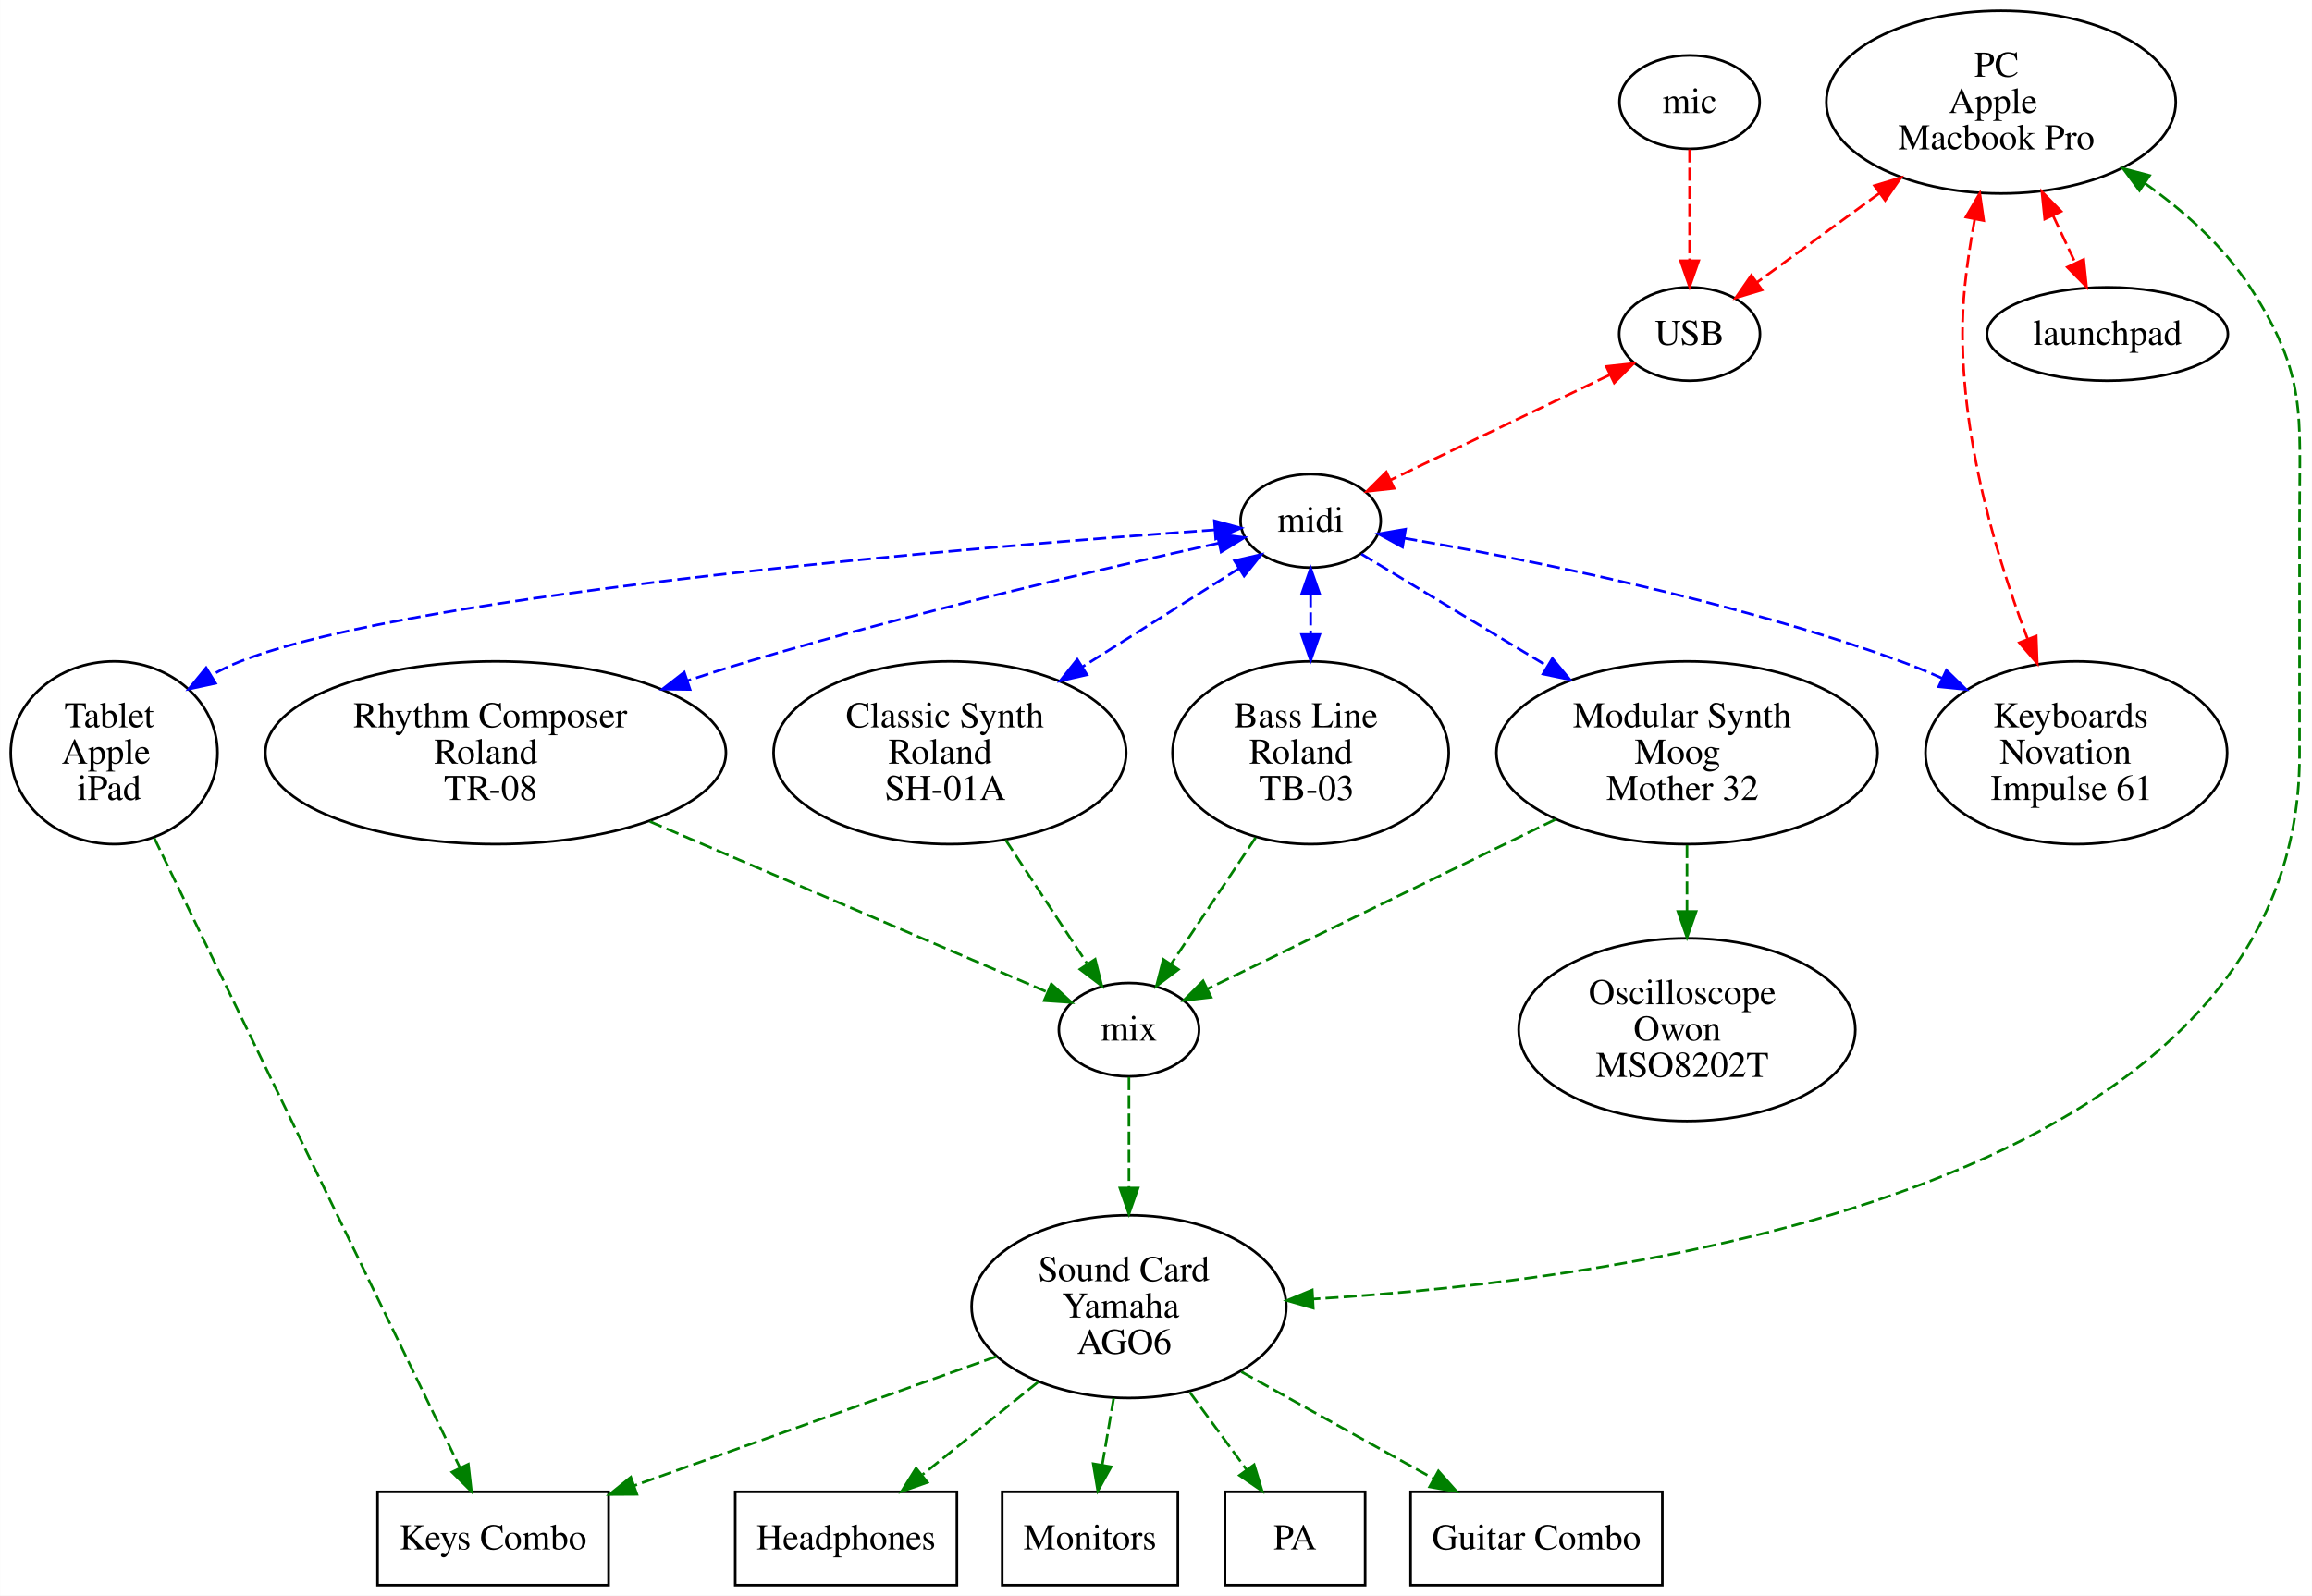
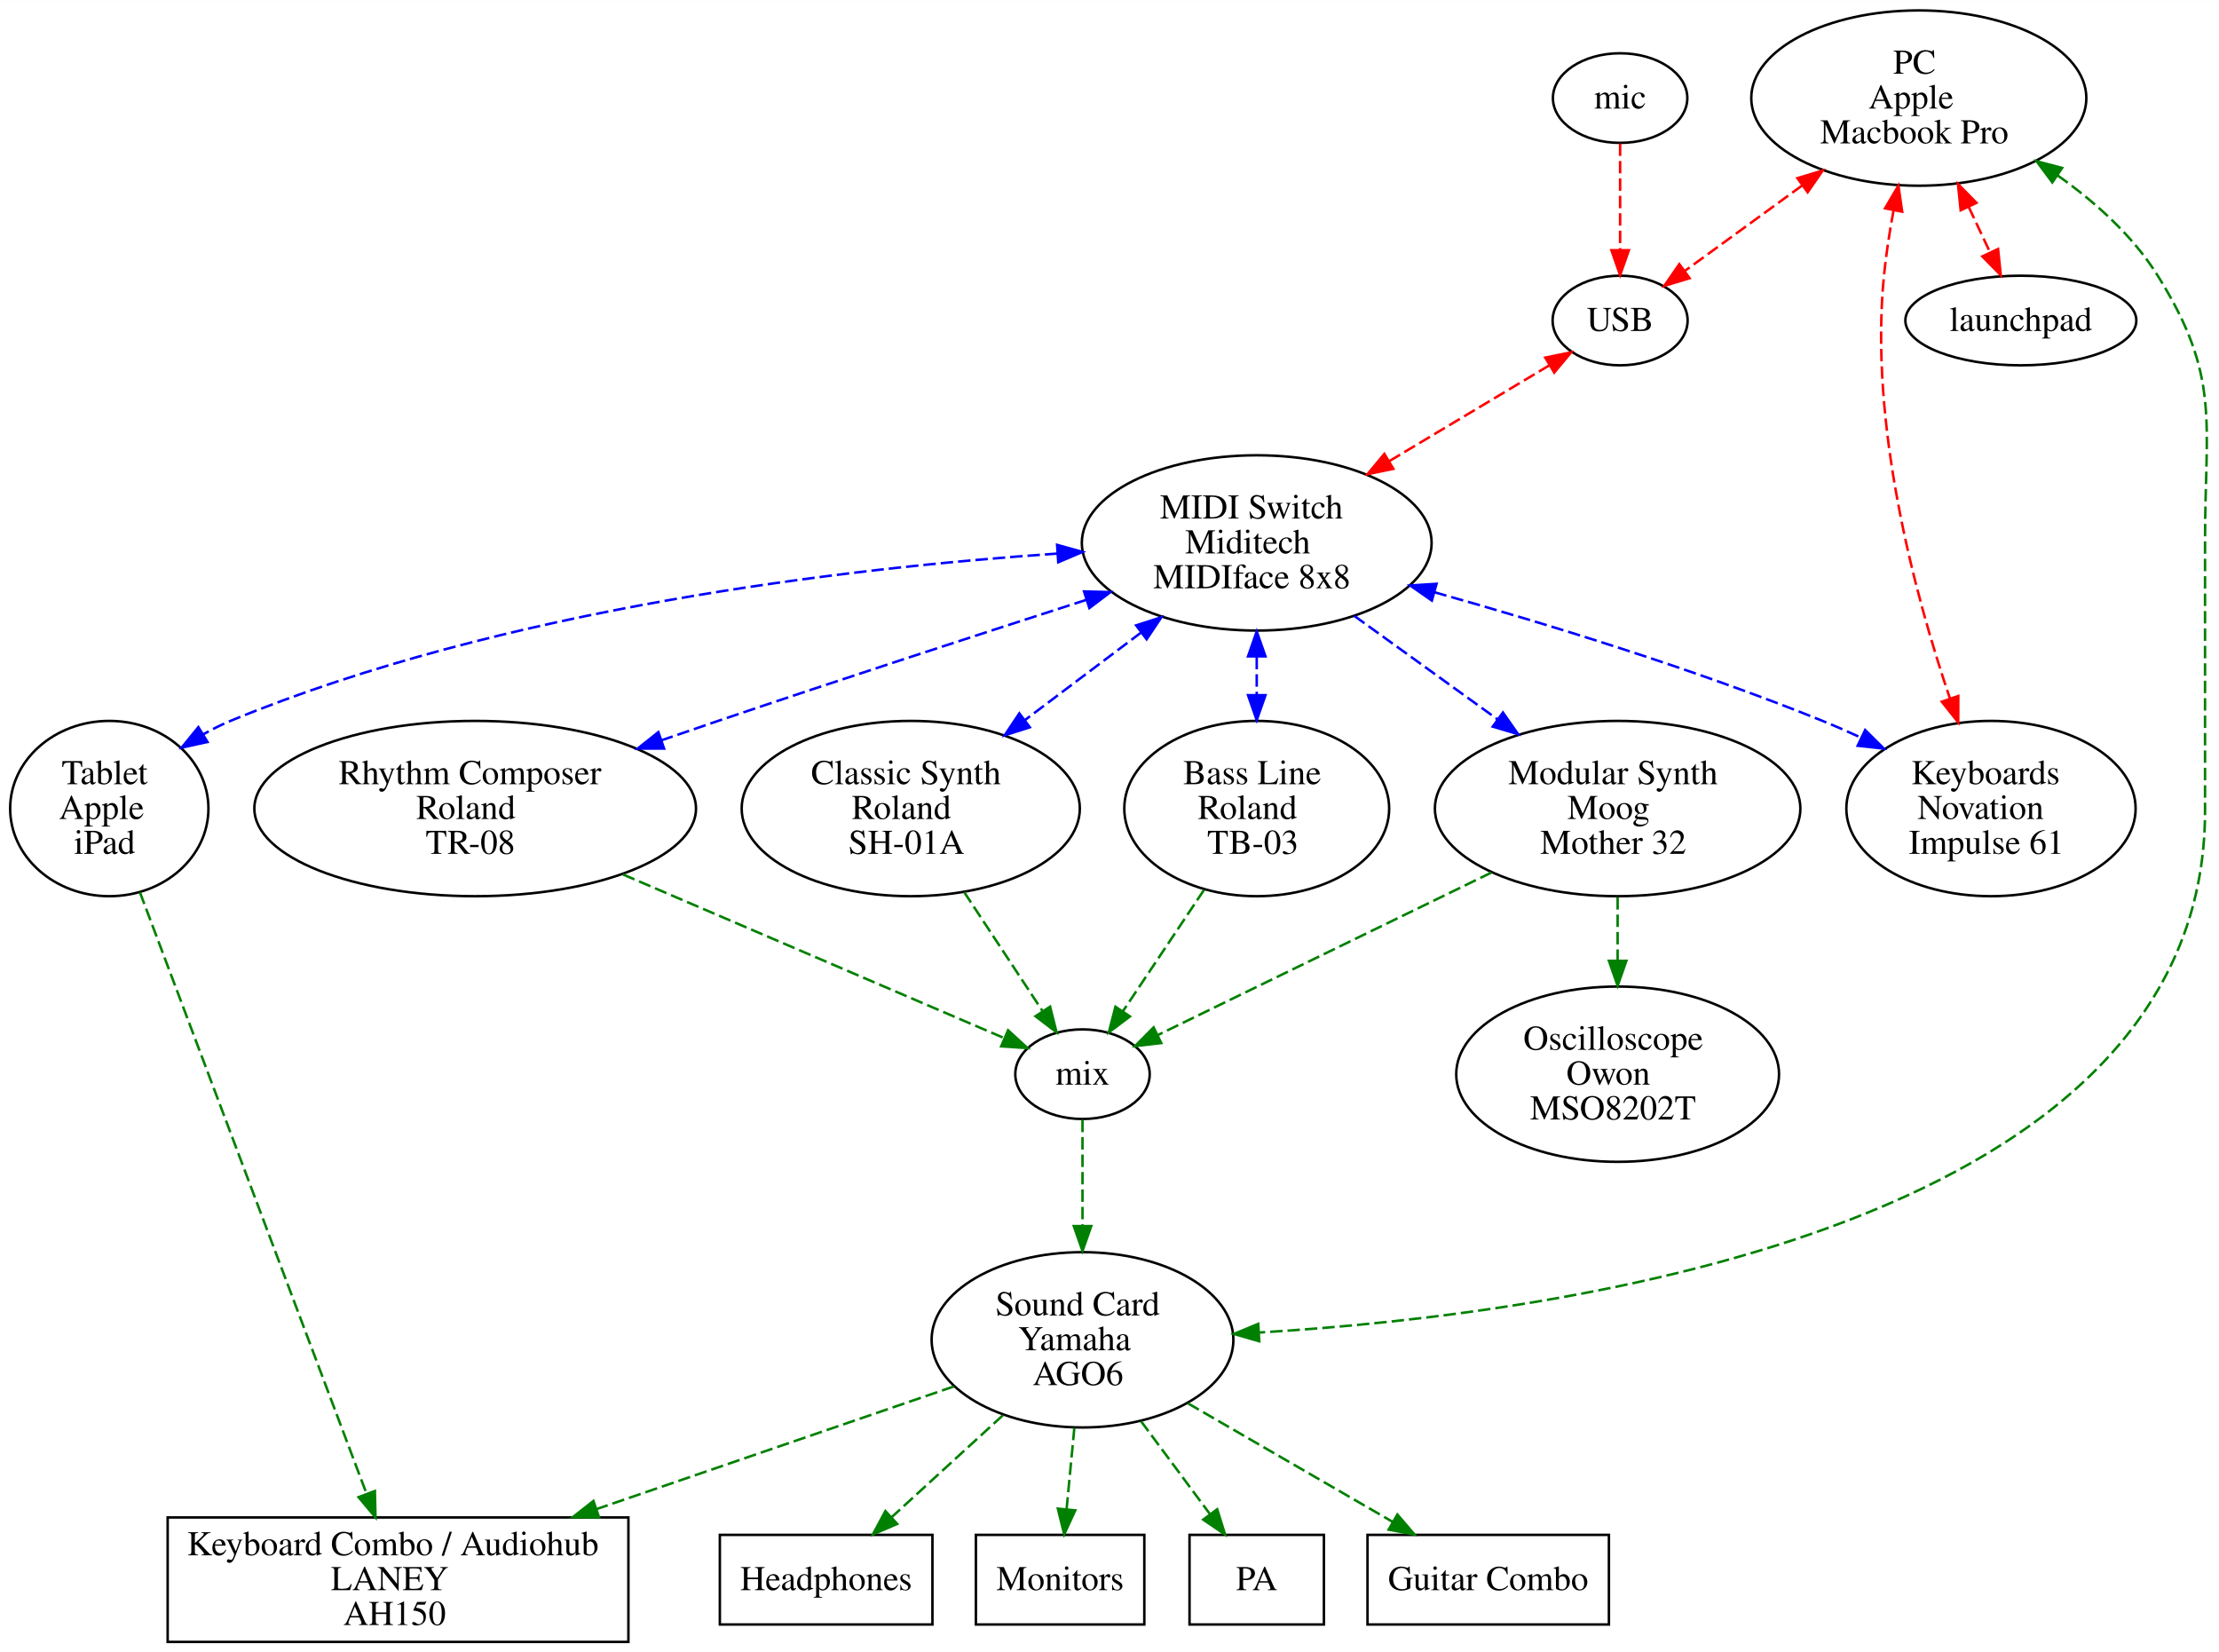
- <svg xmlns="http://www.w3.org/2000/svg" width="891pt" height="615pt" viewBox="0.00 0.00 890.66 614.84">
-   <g id="graph0" class="graph" transform="scale(1 1) rotate(0) translate(4 610.84)">
-     <polygon fill="white" stroke="transparent" points="-4,4 -4,-610.84 886.66,-610.84 886.66,4 -4,4" />
+ <svg xmlns="http://www.w3.org/2000/svg" width="892pt" height="664pt" viewBox="0.00 0.00 891.52 663.55">
+   <g id="graph0" class="graph" transform="scale(1 1) rotate(0) translate(4 659.55)">
+     <polygon fill="white" stroke="transparent" points="-4,4 -4,-659.55 887.52,-659.55 887.52,4 -4,4" />
    <g id="node1" class="node">
-       <ellipse fill="none" stroke="black" cx="766.91" cy="-571.49" rx="67.31" ry="35.21" />
-       <text text-anchor="start" x="756.6" y="-581.29" font-family="Times,serif" font-size="14.00">PC </text>
-       <text text-anchor="start" x="746.69" y="-567.29" font-family="Times,serif" font-size="14.00"> Apple </text>
-       <text text-anchor="start" x="727.25" y="-553.29" font-family="Times,serif" font-size="14.00"> Macbook Pro</text>
+       <ellipse fill="none" stroke="black" cx="766.91" cy="-620.2" rx="67.31" ry="35.21" />
+       <text text-anchor="start" x="756.6" y="-630" font-family="Times,serif" font-size="14.00">PC </text>
+       <text text-anchor="start" x="746.69" y="-616" font-family="Times,serif" font-size="14.00"> Apple </text>
+       <text text-anchor="start" x="727.25" y="-602" font-family="Times,serif" font-size="14.00"> Macbook Pro</text>
    </g>
    <g id="node2" class="node">
-       <ellipse fill="none" stroke="black" cx="646.91" cy="-482.13" rx="27.12" ry="18" />
-       <text text-anchor="middle" x="646.91" y="-477.93" font-family="Times,serif" font-size="14.00">USB</text>
+       <ellipse fill="none" stroke="black" cx="646.91" cy="-530.84" rx="27.12" ry="18" />
+       <text text-anchor="middle" x="646.91" y="-526.64" font-family="Times,serif" font-size="14.00">USB</text>
    </g>
    <g id="edge1" class="edge">
-       <path fill="none" stroke="red" stroke-dasharray="5,2" d="M720.1,-536.41C704,-524.69 686.57,-512 672.76,-501.95" />
-       <polygon fill="red" stroke="red" points="718.14,-539.31 728.29,-542.37 722.26,-533.65 718.14,-539.31" />
-       <polygon fill="red" stroke="red" points="674.82,-499.12 664.68,-496.06 670.7,-504.78 674.82,-499.12" />
+       <path fill="none" stroke="red" stroke-dasharray="5,2" d="M720.1,-585.12C704,-573.4 686.57,-560.71 672.76,-550.66" />
+       <polygon fill="red" stroke="red" points="718.14,-588.02 728.29,-591.08 722.26,-582.36 718.14,-588.02" />
+       <polygon fill="red" stroke="red" points="674.82,-547.83 664.68,-544.77 670.7,-553.49 674.82,-547.83" />
    </g>
    <g id="node3" class="node">
-       <ellipse fill="none" stroke="black" cx="430.91" cy="-107.36" rx="60.62" ry="35.21" />
-       <text text-anchor="start" x="395.91" y="-117.16" font-family="Times,serif" font-size="14.00">Sound Card </text>
-       <text text-anchor="start" x="405.05" y="-103.16" font-family="Times,serif" font-size="14.00"> Yamaha </text>
-       <text text-anchor="start" x="410.88" y="-89.16" font-family="Times,serif" font-size="14.00"> AGO6</text>
+       <ellipse fill="none" stroke="black" cx="430.91" cy="-121.36" rx="60.62" ry="35.21" />
+       <text text-anchor="start" x="395.91" y="-131.16" font-family="Times,serif" font-size="14.00">Sound Card </text>
+       <text text-anchor="start" x="405.05" y="-117.16" font-family="Times,serif" font-size="14.00"> Yamaha </text>
+       <text text-anchor="start" x="410.88" y="-103.16" font-family="Times,serif" font-size="14.00"> AGO6</text>
    </g>
    <g id="edge3" class="edge">
-       <path fill="none" stroke="green" stroke-dasharray="5,2" d="M822.35,-540.2C837.57,-529.41 852.69,-515.94 862.91,-500.13 884.89,-466.17 881.91,-451.58 881.91,-411.13 881.91,-411.13 881.91,-411.13 881.91,-319.78 881.91,-153.91 628.74,-117.91 501.77,-110.28" />
-       <polygon fill="green" stroke="green" points="820.23,-537.41 813.92,-545.92 824.16,-543.21 820.23,-537.41" />
-       <polygon fill="green" stroke="green" points="501.92,-106.78 491.74,-109.72 501.53,-113.77 501.92,-106.78" />
+       <path fill="none" stroke="green" stroke-dasharray="5,2" d="M822.69,-589.12C837.92,-578.34 852.95,-564.82 862.91,-548.84 888.32,-508.1 881.91,-490.5 881.91,-442.49 881.91,-442.49 881.91,-442.49 881.91,-333.78 881.91,-167.91 628.74,-131.91 501.77,-124.28" />
+       <polygon fill="green" stroke="green" points="820.56,-586.33 814.23,-594.83 824.48,-592.13 820.56,-586.33" />
+       <polygon fill="green" stroke="green" points="501.92,-120.78 491.74,-123.72 501.53,-127.77 501.92,-120.78" />
    </g>
    <g id="node4" class="node">
-       <ellipse fill="none" stroke="black" cx="795.91" cy="-320.78" rx="58.11" ry="35.21" />
-       <text text-anchor="start" x="763.84" y="-330.58" font-family="Times,serif" font-size="14.00">Keyboards </text>
-       <text text-anchor="start" x="766.36" y="-316.58" font-family="Times,serif" font-size="14.00"> Novation </text>
-       <text text-anchor="start" x="762.86" y="-302.58" font-family="Times,serif" font-size="14.00"> Impulse 61</text>
+       <ellipse fill="none" stroke="black" cx="795.91" cy="-334.78" rx="58.11" ry="35.21" />
+       <text text-anchor="start" x="763.84" y="-344.58" font-family="Times,serif" font-size="14.00">Keyboards </text>
+       <text text-anchor="start" x="766.36" y="-330.58" font-family="Times,serif" font-size="14.00"> Novation </text>
+       <text text-anchor="start" x="762.86" y="-316.58" font-family="Times,serif" font-size="14.00"> Impulse 61</text>
    </g>
    <g id="edge5" class="edge">
-       <path fill="none" stroke="red" stroke-dasharray="5,2" d="M756.77,-526.4C755.16,-517.74 753.76,-508.68 752.91,-500.13 748.28,-453.05 763.5,-400.56 777.09,-364.79" />
-       <polygon fill="red" stroke="red" points="753.36,-527.2 758.72,-536.34 760.23,-525.85 753.36,-527.2" />
-       <polygon fill="red" stroke="red" points="780.47,-365.75 780.87,-355.16 773.96,-363.19 780.47,-365.75" />
+       <path fill="none" stroke="red" stroke-dasharray="5,2" d="M756.77,-575.11C755.16,-566.45 753.76,-557.39 752.91,-548.84 747.04,-489.27 764.96,-421.71 779.44,-378.94" />
+       <polygon fill="red" stroke="red" points="753.36,-575.91 758.72,-585.05 760.23,-574.56 753.36,-575.91" />
+       <polygon fill="red" stroke="red" points="782.78,-380 782.75,-369.41 776.16,-377.71 782.78,-380" />
    </g>
    <g id="node13" class="node">
-       <ellipse fill="none" stroke="black" cx="807.91" cy="-482.13" rx="46.4" ry="18" />
-       <text text-anchor="middle" x="807.91" y="-477.93" font-family="Times,serif" font-size="14.00">launchpad</text>
+       <ellipse fill="none" stroke="black" cx="807.91" cy="-530.84" rx="46.4" ry="18" />
+       <text text-anchor="middle" x="807.91" y="-526.64" font-family="Times,serif" font-size="14.00">launchpad</text>
    </g>
    <g id="edge26" class="edge">
-       <path fill="none" stroke="red" stroke-dasharray="5,2" d="M786.98,-527.73C789.9,-521.51 792.84,-515.26 795.54,-509.49" />
-       <polygon fill="red" stroke="red" points="783.73,-526.42 782.65,-536.96 790.07,-529.4 783.73,-526.42" />
-       <polygon fill="red" stroke="red" points="798.76,-510.87 799.85,-500.33 792.43,-507.89 798.76,-510.87" />
+       <path fill="none" stroke="red" stroke-dasharray="5,2" d="M786.98,-576.44C789.9,-570.22 792.84,-563.97 795.54,-558.2" />
+       <polygon fill="red" stroke="red" points="783.73,-575.13 782.65,-585.67 790.07,-578.11 783.73,-575.13" />
+       <polygon fill="red" stroke="red" points="798.76,-559.58 799.85,-549.04 792.43,-556.6 798.76,-559.58" />
    </g>
    <g id="node5" class="node">
-       <ellipse fill="none" stroke="black" cx="500.91" cy="-410.13" rx="27" ry="18" />
-       <text text-anchor="middle" x="500.91" y="-405.93" font-family="Times,serif" font-size="14.00">midi</text>
+       <ellipse fill="none" stroke="black" cx="500.91" cy="-441.49" rx="70.27" ry="35.21" />
+       <text text-anchor="start" x="462.03" y="-451.29" font-family="Times,serif" font-size="14.00">MIDI Switch </text>
+       <text text-anchor="start" x="472.14" y="-437.29" font-family="Times,serif" font-size="14.00"> Midi­tech </text>
+       <text text-anchor="start" x="459.32" y="-423.29" font-family="Times,serif" font-size="14.00"> MIDI­face 8x8</text>
    </g>
    <g id="edge8" class="edge">
-       <path fill="none" stroke="red" stroke-dasharray="5,2" d="M616.02,-466.32C591.24,-454.44 556.64,-437.85 531.85,-425.96" />
-       <polygon fill="red" stroke="red" points="614.84,-469.64 625.37,-470.8 617.87,-463.32 614.84,-469.64" />
-       <polygon fill="red" stroke="red" points="533.08,-422.67 522.55,-421.5 530.05,-428.98 533.08,-422.67" />
+       <path fill="none" stroke="red" stroke-dasharray="5,2" d="M618.56,-512.88C600.31,-501.96 576.02,-487.43 554.25,-474.4" />
+       <polygon fill="red" stroke="red" points="616.85,-515.93 627.22,-518.06 620.44,-509.92 616.85,-515.93" />
+       <polygon fill="red" stroke="red" points="555.8,-471.25 545.42,-469.12 552.2,-477.25 555.8,-471.25" />
    </g>
    <g id="node14" class="node">
-       <polygon fill="none" stroke="black" points="636.41,-36 539.42,-36 539.42,0 636.41,0 636.41,-36" />
-       <text text-anchor="middle" x="587.91" y="-13.8" font-family="Times,serif" font-size="14.00">Guitar Combo</text>
+       <polygon fill="none" stroke="black" points="642.41,-43 545.42,-43 545.42,-7 642.41,-7 642.41,-43" />
+       <text text-anchor="middle" x="593.91" y="-20.8" font-family="Times,serif" font-size="14.00">Guitar Combo</text>
    </g>
    <g id="edge29" class="edge">
-       <path fill="none" stroke="green" stroke-dasharray="5,2" d="M474.23,-82.25C497.37,-69.38 525.64,-53.65 548.2,-41.1" />
-       <polygon fill="green" stroke="green" points="550.14,-44.02 557.18,-36.1 546.74,-37.91 550.14,-44.02" />
+       <path fill="none" stroke="green" stroke-dasharray="5,2" d="M473.32,-95.81C498.77,-81.08 530.9,-62.48 555.59,-48.19" />
+       <polygon fill="green" stroke="green" points="557.42,-51.17 564.32,-43.13 553.91,-45.11 557.42,-51.17" />
    </g>
    <g id="node15" class="node">
-       <polygon fill="none" stroke="black" points="230.42,-36 141.41,-36 141.41,0 230.42,0 230.42,-36" />
-       <text text-anchor="middle" x="185.91" y="-13.8" font-family="Times,serif" font-size="14.00">Keys Combo</text>
+       <polygon fill="none" stroke="black" points="248.47,-50 63.36,-50 63.36,0 248.47,0 248.47,-50" />
+       <text text-anchor="start" x="71.14" y="-34.8" font-family="Times,serif" font-size="14.00">Keyboard Combo / Audiohub </text>
+       <text text-anchor="start" x="128.95" y="-20.8" font-family="Times,serif" font-size="14.00"> LANEY </text>
+       <text text-anchor="start" x="133.94" y="-6.8" font-family="Times,serif" font-size="14.00"> AH150</text>
    </g>
    <g id="edge32" class="edge">
-       <path fill="none" stroke="green" stroke-dasharray="5,2" d="M379.85,-88.15C339,-73.58 281.85,-53.21 240.18,-38.35" />
-       <polygon fill="green" stroke="green" points="241.33,-35.04 230.74,-34.98 238.98,-41.64 241.33,-35.04" />
+       <path fill="none" stroke="green" stroke-dasharray="5,2" d="M379.19,-102.61C338.81,-88.75 281.99,-69.26 235.78,-53.4" />
+       <polygon fill="green" stroke="green" points="236.69,-50.01 226.09,-50.08 234.42,-56.63 236.69,-50.01" />
    </g>
    <g id="node16" class="node">
-       <polygon fill="none" stroke="black" points="364.62,-36 279.21,-36 279.21,0 364.62,0 364.62,-36" />
-       <text text-anchor="middle" x="321.91" y="-13.8" font-family="Times,serif" font-size="14.00">Headphones</text>
+       <polygon fill="none" stroke="black" points="370.62,-43 285.21,-43 285.21,-7 370.62,-7 370.62,-43" />
+       <text text-anchor="middle" x="327.91" y="-20.8" font-family="Times,serif" font-size="14.00">Headphones</text>
    </g>
    <g id="edge31" class="edge">
-       <path fill="none" stroke="green" stroke-dasharray="5,2" d="M395.83,-78.23C381.5,-66.75 365.11,-53.62 351.42,-42.64" />
-       <polygon fill="green" stroke="green" points="353.27,-39.64 343.28,-36.12 348.89,-45.11 353.27,-39.64" />
+       <path fill="none" stroke="green" stroke-dasharray="5,2" d="M398.89,-91.02C384.57,-77.9 367.9,-62.63 354.32,-50.19" />
+       <polygon fill="green" stroke="green" points="356.45,-47.4 346.72,-43.22 351.72,-52.56 356.45,-47.4" />
    </g>
    <g id="node17" class="node">
-       <polygon fill="none" stroke="black" points="449.75,-36 382.08,-36 382.08,0 449.75,0 449.75,-36" />
-       <text text-anchor="middle" x="415.91" y="-13.8" font-family="Times,serif" font-size="14.00">Monitors</text>
+       <polygon fill="none" stroke="black" points="455.75,-43 388.08,-43 388.08,-7 455.75,-7 455.75,-43" />
+       <text text-anchor="middle" x="421.91" y="-20.8" font-family="Times,serif" font-size="14.00">Monitors</text>
    </g>
    <g id="edge30" class="edge">
-       <path fill="none" stroke="green" stroke-dasharray="5,2" d="M425.03,-72.08C423.57,-63.57 422.02,-54.56 420.63,-46.43" />
-       <polygon fill="green" stroke="green" points="424.04,-45.63 418.9,-36.36 417.14,-46.81 424.04,-45.63" />
+       <path fill="none" stroke="green" stroke-dasharray="5,2" d="M427.64,-86.02C426.61,-75.23 425.49,-63.47 424.51,-53.23" />
+       <polygon fill="green" stroke="green" points="427.99,-52.85 423.56,-43.23 421.02,-53.52 427.99,-52.85" />
    </g>
    <g id="node18" class="node">
-       <polygon fill="none" stroke="black" points="521.91,-36 467.91,-36 467.91,0 521.91,0 521.91,-36" />
-       <text text-anchor="middle" x="494.91" y="-13.8" font-family="Times,serif" font-size="14.00">PA</text>
+       <polygon fill="none" stroke="black" points="527.91,-43 473.91,-43 473.91,-7 527.91,-7 527.91,-43" />
+       <text text-anchor="start" x="492.61" y="-20.8" font-family="Times,serif" font-size="14.00">PA</text>
    </g>
    <g id="edge28" class="edge">
-       <path fill="none" stroke="green" stroke-dasharray="5,2" d="M454.38,-74.32C461.59,-64.48 469.43,-53.79 476.27,-44.45" />
-       <polygon fill="green" stroke="green" points="479.14,-46.45 482.23,-36.32 473.49,-42.32 479.14,-46.45" />
+       <path fill="none" stroke="green" stroke-dasharray="5,2" d="M454.42,-88.67C463.41,-76.56 473.53,-62.91 482.04,-51.45" />
+       <polygon fill="green" stroke="green" points="485.03,-53.29 488.18,-43.17 479.41,-49.12 485.03,-53.29" />
    </g>
    <g id="edge11" class="edge">
-       <path fill="none" stroke="blue" stroke-dasharray="5,2" d="M536.99,-403.45C582.42,-395.68 662.46,-379.92 727.91,-356.13 733.33,-354.16 738.87,-351.87 744.34,-349.42" />
-       <polygon fill="blue" stroke="blue" points="536.31,-400.02 527.03,-405.12 537.47,-406.92 536.31,-400.02" />
-       <polygon fill="blue" stroke="blue" points="745.85,-352.58 753.44,-345.18 742.89,-346.23 745.85,-352.58" />
+       <path fill="none" stroke="blue" stroke-dasharray="5,2" d="M572.31,-421.68C617.56,-408.95 676.95,-390.73 727.91,-370.13 733.05,-368.06 738.32,-365.74 743.56,-363.32" />
+       <polygon fill="blue" stroke="blue" points="571.27,-418.33 562.58,-424.39 573.15,-425.07 571.27,-418.33" />
+       <polygon fill="blue" stroke="blue" points="745.36,-366.33 752.88,-358.87 742.35,-360.01 745.36,-366.33" />
    </g>
    <g id="node7" class="node">
-       <ellipse fill="none" stroke="black" cx="39.91" cy="-320.78" rx="39.83" ry="35.21" />
-       <text text-anchor="start" x="20.77" y="-330.58" font-family="Times,serif" font-size="14.00">Tablet </text>
-       <text text-anchor="start" x="19.69" y="-316.58" font-family="Times,serif" font-size="14.00"> Apple </text>
-       <text text-anchor="start" x="25.72" y="-302.58" font-family="Times,serif" font-size="14.00"> iPad</text>
+       <ellipse fill="none" stroke="black" cx="39.91" cy="-334.78" rx="39.83" ry="35.21" />
+       <text text-anchor="start" x="20.77" y="-344.58" font-family="Times,serif" font-size="14.00">Tablet </text>
+       <text text-anchor="start" x="19.69" y="-330.58" font-family="Times,serif" font-size="14.00"> Apple </text>
+       <text text-anchor="start" x="25.72" y="-316.58" font-family="Times,serif" font-size="14.00"> iPad</text>
    </g>
    <g id="edge13" class="edge">
-       <path fill="none" stroke="blue" stroke-dasharray="5,2" d="M464.02,-406.66C376.24,-400.41 157.17,-382.58 88.91,-356.13 84.99,-354.61 81.08,-352.71 77.28,-350.59" />
-       <polygon fill="blue" stroke="blue" points="463.84,-410.15 474.06,-407.36 464.33,-403.17 463.84,-410.15" />
-       <polygon fill="blue" stroke="blue" points="79.01,-347.55 68.66,-345.32 75.36,-353.52 79.01,-347.55" />
+       <path fill="none" stroke="blue" stroke-dasharray="5,2" d="M420.79,-437.21C335.62,-431.38 198.38,-415.17 88.91,-370.13 85.18,-368.6 81.46,-366.74 77.82,-364.69" />
+       <polygon fill="blue" stroke="blue" points="420.71,-440.71 430.92,-437.87 421.17,-433.73 420.71,-440.71" />
+       <polygon fill="blue" stroke="blue" points="79.36,-361.53 69.01,-359.27 75.7,-367.49 79.36,-361.53" />
    </g>
    <g id="node8" class="node">
-       <ellipse fill="none" stroke="black" cx="645.91" cy="-320.78" rx="73.42" ry="35.21" />
-       <text text-anchor="start" x="601.97" y="-330.58" font-family="Times,serif" font-size="14.00">Modular Synth </text>
-       <text text-anchor="start" x="625.69" y="-316.58" font-family="Times,serif" font-size="14.00"> Moog </text>
-       <text text-anchor="start" x="614.81" y="-302.58" font-family="Times,serif" font-size="14.00"> Mother 32</text>
+       <ellipse fill="none" stroke="black" cx="645.91" cy="-334.78" rx="73.42" ry="35.21" />
+       <text text-anchor="start" x="601.97" y="-344.58" font-family="Times,serif" font-size="14.00">Modular Synth </text>
+       <text text-anchor="start" x="625.69" y="-330.58" font-family="Times,serif" font-size="14.00"> Moog </text>
+       <text text-anchor="start" x="614.81" y="-316.58" font-family="Times,serif" font-size="14.00"> Mother 32</text>
    </g>
    <g id="edge14" class="edge">
-       <path fill="none" stroke="blue" stroke-dasharray="5,2" d="M520.47,-397.35C538.79,-386.31 567.04,-369.29 592.09,-354.2" />
-       <polygon fill="blue" stroke="blue" points="594.04,-357.11 600.8,-348.96 590.43,-351.12 594.04,-357.11" />
+       <path fill="none" stroke="blue" stroke-dasharray="5,2" d="M540.15,-412.15C557.91,-399.33 579.06,-384.06 597.76,-370.55" />
+       <polygon fill="blue" stroke="blue" points="599.83,-373.37 605.89,-364.68 595.73,-367.7 599.83,-373.37" />
    </g>
    <g id="node9" class="node">
-       <ellipse fill="none" stroke="black" cx="500.91" cy="-320.78" rx="53.21" ry="35.21" />
-       <text text-anchor="start" x="471.36" y="-330.58" font-family="Times,serif" font-size="14.00">Bass Line </text>
-       <text text-anchor="start" x="477.19" y="-316.58" font-family="Times,serif" font-size="14.00"> Roland </text>
-       <text text-anchor="start" x="481.01" y="-302.58" font-family="Times,serif" font-size="14.00"> TB-03</text>
+       <ellipse fill="none" stroke="black" cx="500.91" cy="-334.78" rx="53.21" ry="35.21" />
+       <text text-anchor="start" x="471.36" y="-344.58" font-family="Times,serif" font-size="14.00">Bass Line </text>
+       <text text-anchor="start" x="477.19" y="-330.58" font-family="Times,serif" font-size="14.00"> Roland </text>
+       <text text-anchor="start" x="481.01" y="-316.58" font-family="Times,serif" font-size="14.00"> TB-03</text>
    </g>
    <g id="edge16" class="edge">
-       <path fill="none" stroke="blue" stroke-dasharray="5,2" d="M500.91,-381.87C500.91,-376.94 500.91,-371.69 500.91,-366.42" />
-       <polygon fill="blue" stroke="blue" points="497.42,-381.87 500.91,-391.87 504.42,-381.87 497.42,-381.87" />
-       <polygon fill="blue" stroke="blue" points="504.42,-366.34 500.91,-356.34 497.42,-366.34 504.42,-366.34" />
+       <path fill="none" stroke="blue" stroke-dasharray="5,2" d="M500.91,-395.73C500.91,-390.68 500.91,-385.53 500.91,-380.48" />
+       <polygon fill="blue" stroke="blue" points="497.42,-395.91 500.91,-405.91 504.42,-395.91 497.42,-395.91" />
+       <polygon fill="blue" stroke="blue" points="504.42,-380.32 500.91,-370.32 497.42,-380.32 504.42,-380.32" />
    </g>
    <g id="node10" class="node">
-       <ellipse fill="none" stroke="black" cx="186.91" cy="-320.78" rx="88.72" ry="35.21" />
-       <text text-anchor="start" x="132.08" y="-330.58" font-family="Times,serif" font-size="14.00">Rhythm Composer </text>
-       <text text-anchor="start" x="163.19" y="-316.58" font-family="Times,serif" font-size="14.00"> Roland </text>
-       <text text-anchor="start" x="167.01" y="-302.58" font-family="Times,serif" font-size="14.00"> TR-08</text>
+       <ellipse fill="none" stroke="black" cx="186.91" cy="-334.78" rx="88.72" ry="35.21" />
+       <text text-anchor="start" x="132.08" y="-344.58" font-family="Times,serif" font-size="14.00">Rhythm Composer </text>
+       <text text-anchor="start" x="163.19" y="-330.58" font-family="Times,serif" font-size="14.00"> Roland </text>
+       <text text-anchor="start" x="167.01" y="-316.58" font-family="Times,serif" font-size="14.00"> TR-08</text>
    </g>
    <g id="edge18" class="edge">
-       <path fill="none" stroke="blue" stroke-dasharray="5,2" d="M465.45,-401.54C422.43,-392.07 347.83,-374.83 284.91,-356.13 277.03,-353.79 268.84,-351.19 260.7,-348.5" />
-       <polygon fill="blue" stroke="blue" points="464.91,-405 475.43,-403.72 466.41,-398.16 464.91,-405" />
-       <polygon fill="blue" stroke="blue" points="261.8,-345.17 251.2,-345.31 259.57,-351.81 261.8,-345.17" />
+       <path fill="none" stroke="blue" stroke-dasharray="5,2" d="M432.43,-418.61C389.9,-404.92 334.13,-386.77 284.91,-370.13 277.39,-367.59 269.55,-364.9 261.72,-362.19" />
+       <polygon fill="blue" stroke="blue" points="431.53,-422 442.12,-421.73 433.68,-415.34 431.53,-422" />
+       <polygon fill="blue" stroke="blue" points="262.81,-358.87 252.21,-358.89 260.51,-365.48 262.81,-358.87" />
    </g>
    <g id="node11" class="node">
-       <ellipse fill="none" stroke="black" cx="361.91" cy="-320.78" rx="67.93" ry="35.21" />
-       <text text-anchor="start" x="321.86" y="-330.58" font-family="Times,serif" font-size="14.00">Classic Synth </text>
-       <text text-anchor="start" x="338.19" y="-316.58" font-family="Times,serif" font-size="14.00"> Roland </text>
-       <text text-anchor="start" x="336.83" y="-302.58" font-family="Times,serif" font-size="14.00"> SH-01A</text>
+       <ellipse fill="none" stroke="black" cx="361.91" cy="-334.78" rx="67.93" ry="35.21" />
+       <text text-anchor="start" x="321.86" y="-344.58" font-family="Times,serif" font-size="14.00">Classic Synth </text>
+       <text text-anchor="start" x="338.19" y="-330.58" font-family="Times,serif" font-size="14.00"> Roland </text>
+       <text text-anchor="start" x="336.83" y="-316.58" font-family="Times,serif" font-size="14.00"> SH-01A</text>
    </g>
    <g id="edge20" class="edge">
-       <path fill="none" stroke="blue" stroke-dasharray="5,2" d="M473.38,-391.83C456.15,-381 433.43,-366.72 412.99,-353.88" />
-       <polygon fill="blue" stroke="blue" points="471.55,-394.81 481.88,-397.17 475.27,-388.88 471.55,-394.81" />
-       <polygon fill="blue" stroke="blue" points="414.73,-350.83 404.4,-348.47 411,-356.76 414.73,-350.83" />
+       <path fill="none" stroke="blue" stroke-dasharray="5,2" d="M454.55,-405.56C439.5,-394.23 422.82,-381.66 407.81,-370.35" />
+       <polygon fill="blue" stroke="blue" points="452.47,-408.38 462.56,-411.6 456.68,-402.79 452.47,-408.38" />
+       <polygon fill="blue" stroke="blue" points="409.75,-367.43 399.66,-364.21 405.54,-373.02 409.75,-367.43" />
    </g>
    <g id="node6" class="node">
-       <ellipse fill="none" stroke="black" cx="646.91" cy="-571.49" rx="27" ry="18" />
-       <text text-anchor="middle" x="646.91" y="-567.29" font-family="Times,serif" font-size="14.00">mic</text>
+       <ellipse fill="none" stroke="black" cx="646.91" cy="-620.2" rx="27" ry="18" />
+       <text text-anchor="middle" x="646.91" y="-616" font-family="Times,serif" font-size="14.00">mic</text>
    </g>
    <g id="edge9" class="edge">
-       <path fill="none" stroke="red" stroke-dasharray="5,2" d="M646.91,-553.23C646.91,-541.02 646.91,-524.41 646.91,-510.42" />
-       <polygon fill="red" stroke="red" points="650.42,-510.35 646.91,-500.35 643.42,-510.35 650.42,-510.35" />
+       <path fill="none" stroke="red" stroke-dasharray="5,2" d="M646.91,-601.94C646.91,-589.74 646.91,-573.12 646.91,-559.14" />
+       <polygon fill="red" stroke="red" points="650.42,-559.07 646.91,-549.07 643.42,-559.07 650.42,-559.07" />
    </g>
    <g id="edge33" class="edge">
-       <path fill="none" stroke="green" stroke-dasharray="5,2" d="M55.4,-287.87C84.41,-228.11 146.41,-100.38 173.18,-45.24" />
-       <polygon fill="green" stroke="green" points="176.39,-46.64 177.6,-36.12 170.09,-43.59 176.39,-46.64" />
+       <path fill="none" stroke="green" stroke-dasharray="5,2" d="M52.22,-301.13C74.38,-242.34 120.77,-119.25 143.21,-59.7" />
+       <polygon fill="green" stroke="green" points="146.61,-60.62 146.86,-50.03 140.06,-58.15 146.61,-60.62" />
    </g>
    <g id="node12" class="node">
-       <ellipse fill="none" stroke="black" cx="430.91" cy="-214.07" rx="27" ry="18" />
-       <text text-anchor="middle" x="430.91" y="-209.87" font-family="Times,serif" font-size="14.00">mix</text>
+       <ellipse fill="none" stroke="black" cx="430.91" cy="-228.07" rx="27" ry="18" />
+       <text text-anchor="middle" x="430.91" y="-223.87" font-family="Times,serif" font-size="14.00">mix</text>
    </g>
    <g id="edge22" class="edge">
-       <path fill="none" stroke="green" stroke-dasharray="5,2" d="M595.24,-295.09C553.59,-274.81 495.98,-246.75 461.2,-229.81" />
-       <polygon fill="green" stroke="green" points="462.55,-226.58 452.02,-225.35 459.48,-232.87 462.55,-226.58" />
+       <path fill="none" stroke="green" stroke-dasharray="5,2" d="M595.24,-309.09C553.59,-288.81 495.98,-260.75 461.2,-243.81" />
+       <polygon fill="green" stroke="green" points="462.55,-240.58 452.02,-239.35 459.48,-246.87 462.55,-240.58" />
    </g>
    <g id="node19" class="node">
-       <ellipse fill="none" stroke="black" cx="645.91" cy="-214.07" rx="64.85" ry="35.21" />
-       <text text-anchor="start" x="608.01" y="-223.87" font-family="Times,serif" font-size="14.00">Oscilloscope </text>
-       <text text-anchor="start" x="625.3" y="-209.87" font-family="Times,serif" font-size="14.00"> Owon </text>
-       <text text-anchor="start" x="610.72" y="-195.87" font-family="Times,serif" font-size="14.00"> MSO8202T</text>
+       <ellipse fill="none" stroke="black" cx="645.91" cy="-228.07" rx="64.85" ry="35.21" />
+       <text text-anchor="start" x="608.01" y="-237.87" font-family="Times,serif" font-size="14.00">Oscilloscope </text>
+       <text text-anchor="start" x="625.3" y="-223.87" font-family="Times,serif" font-size="14.00"> Owon </text>
+       <text text-anchor="start" x="610.72" y="-209.87" font-family="Times,serif" font-size="14.00"> MSO8202T</text>
    </g>
    <g id="edge34" class="edge">
-       <path fill="none" stroke="green" stroke-dasharray="5,2" d="M645.91,-285.2C645.91,-277.07 645.91,-268.29 645.91,-259.78" />
-       <polygon fill="green" stroke="green" points="649.42,-259.61 645.91,-249.61 642.42,-259.61 649.42,-259.61" />
+       <path fill="none" stroke="green" stroke-dasharray="5,2" d="M645.91,-299.2C645.91,-291.07 645.91,-282.29 645.91,-273.78" />
+       <polygon fill="green" stroke="green" points="649.42,-273.61 645.91,-263.61 642.42,-273.61 649.42,-273.61" />
    </g>
    <g id="edge23" class="edge">
-       <path fill="none" stroke="green" stroke-dasharray="5,2" d="M479.72,-288.08C469.26,-272.42 456.83,-253.84 447.14,-239.34" />
-       <polygon fill="green" stroke="green" points="449.97,-237.27 441.5,-230.9 444.15,-241.16 449.97,-237.27" />
+       <path fill="none" stroke="green" stroke-dasharray="5,2" d="M479.72,-302.08C469.26,-286.42 456.83,-267.84 447.14,-253.34" />
+       <polygon fill="green" stroke="green" points="449.97,-251.27 441.5,-244.9 444.15,-255.16 449.97,-251.27" />
    </g>
    <g id="edge24" class="edge">
-       <path fill="none" stroke="green" stroke-dasharray="5,2" d="M246.29,-294.3C294.46,-273.62 360.5,-245.28 399.15,-228.7" />
-       <polygon fill="green" stroke="green" points="401.01,-231.71 408.82,-224.55 398.25,-225.27 401.01,-231.71" />
+       <path fill="none" stroke="green" stroke-dasharray="5,2" d="M246.29,-308.3C294.46,-287.62 360.5,-259.28 399.15,-242.7" />
+       <polygon fill="green" stroke="green" points="401.01,-245.71 408.82,-238.55 398.25,-239.27 401.01,-245.71" />
    </g>
    <g id="edge25" class="edge">
-       <path fill="none" stroke="green" stroke-dasharray="5,2" d="M383.37,-287.22C393.49,-271.85 405.38,-253.82 414.73,-239.63" />
-       <polygon fill="green" stroke="green" points="417.89,-241.2 420.47,-230.92 412.04,-237.34 417.89,-241.2" />
+       <path fill="none" stroke="green" stroke-dasharray="5,2" d="M383.37,-301.22C393.49,-285.85 405.38,-267.82 414.73,-253.63" />
+       <polygon fill="green" stroke="green" points="417.89,-255.2 420.47,-244.92 412.04,-251.34 417.89,-255.2" />
    </g>
    <g id="edge21" class="edge">
-       <path fill="none" stroke="green" stroke-dasharray="5,2" d="M430.91,-195.78C430.91,-184.16 430.91,-168.3 430.91,-153.26" />
-       <polygon fill="green" stroke="green" points="434.42,-153.05 430.91,-143.05 427.42,-153.05 434.42,-153.05" />
+       <path fill="none" stroke="green" stroke-dasharray="5,2" d="M430.91,-209.78C430.91,-198.16 430.91,-182.3 430.91,-167.26" />
+       <polygon fill="green" stroke="green" points="434.42,-167.05 430.91,-157.05 427.42,-167.05 434.42,-167.05" />
    </g>
  </g>
</svg>
